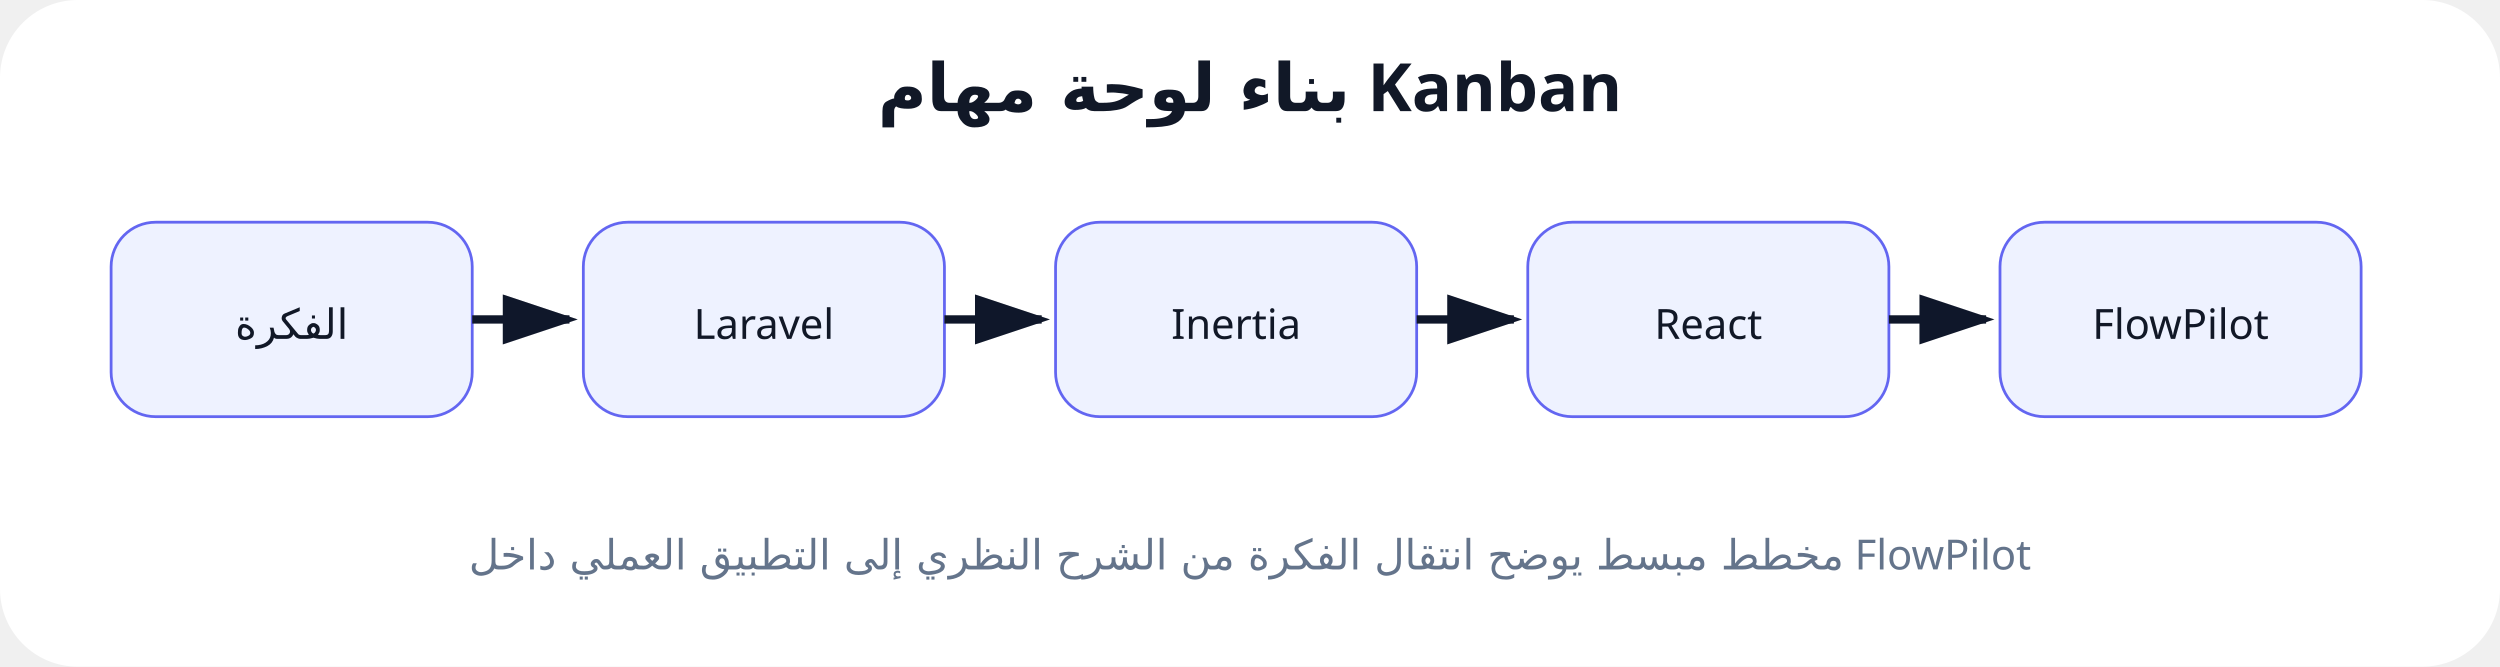
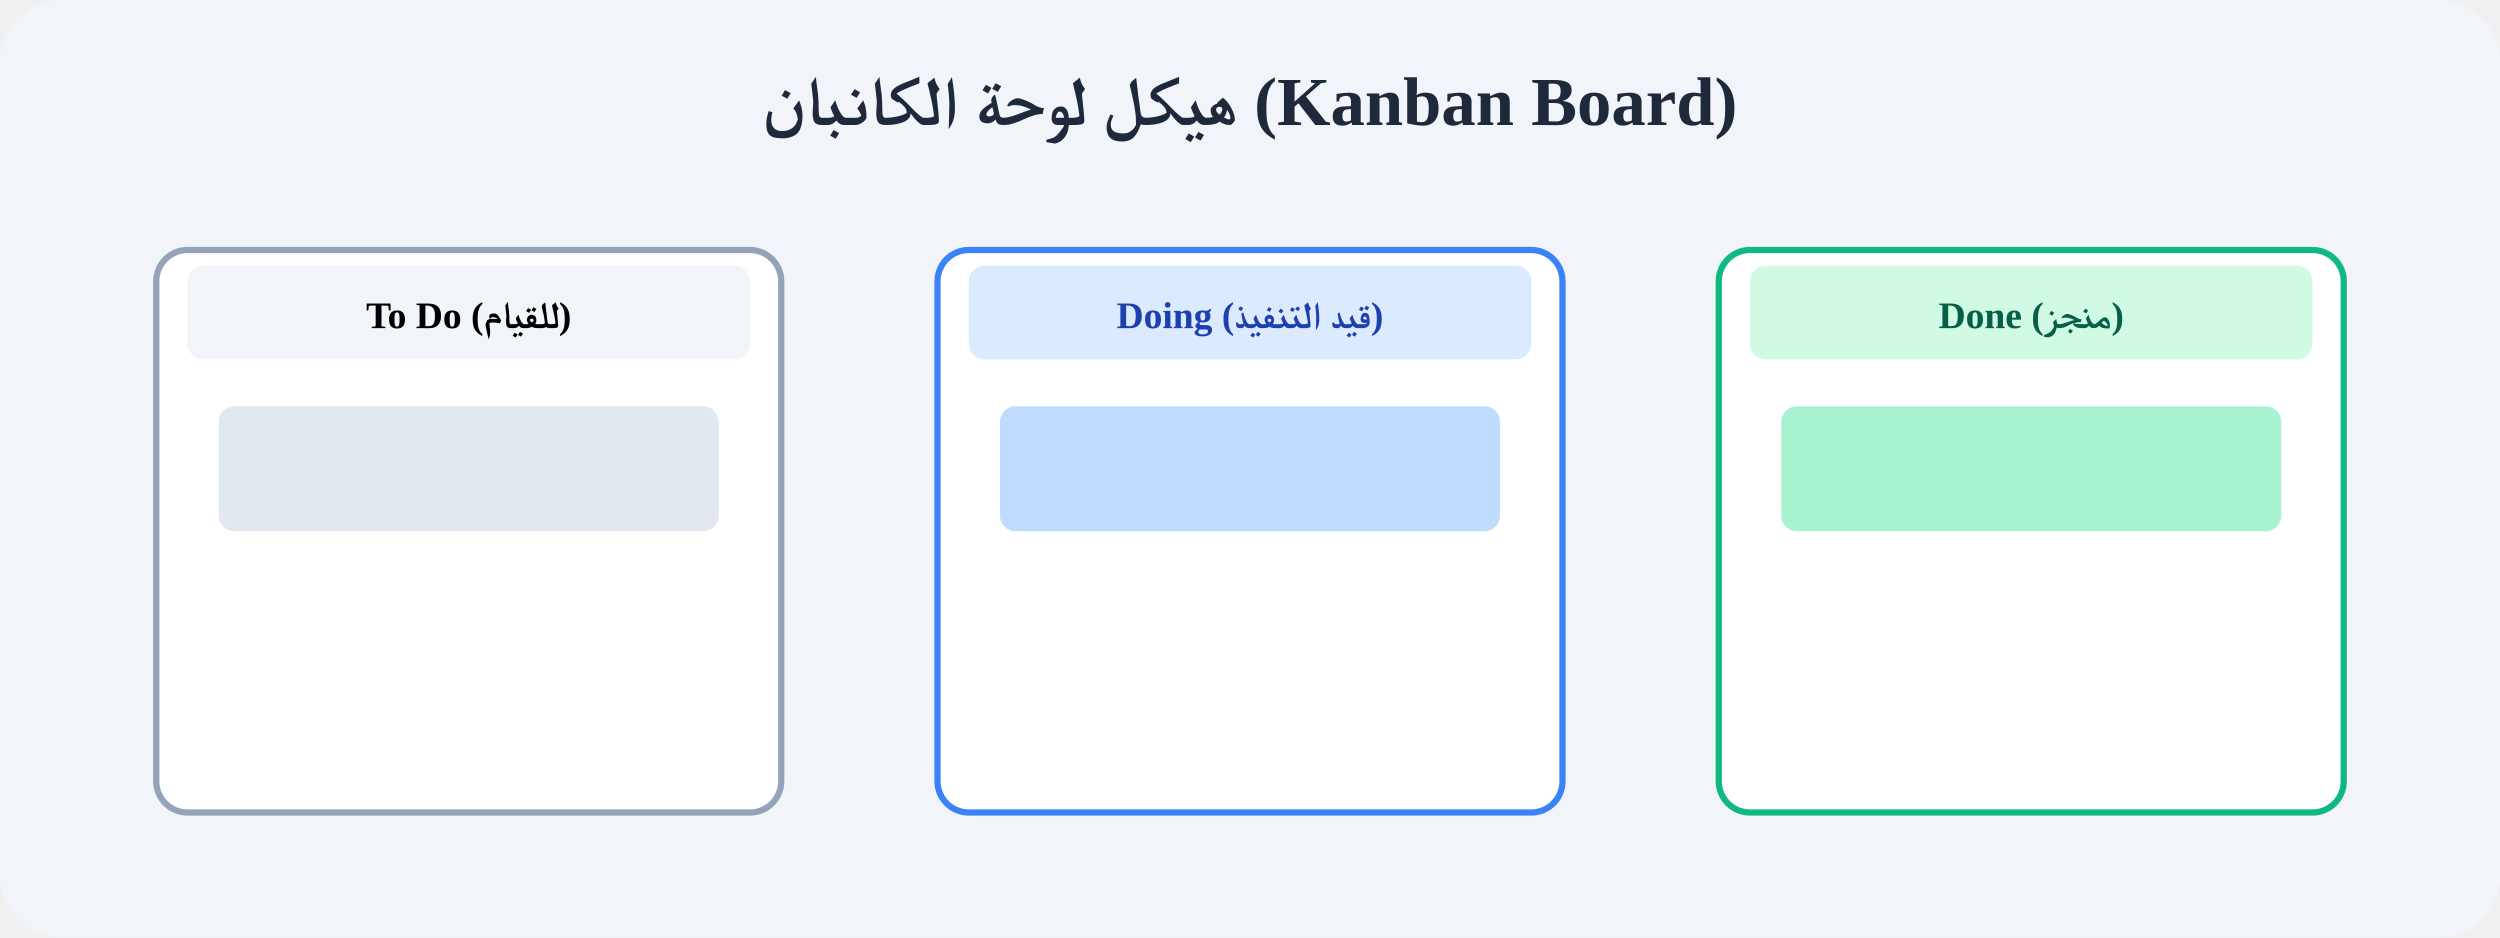
- <svg xmlns="http://www.w3.org/2000/svg" width="900" height="240" viewBox="0 0 900 240">
-   <defs>
-     <marker id="a" markerWidth="10" markerHeight="10" refX="8" refY="3" orient="auto">
-       <path d="M0,0 L0,6 L9,3 z" fill="#0f172a" />
-     </marker>
-   </defs>
-   <rect width="900" height="240" rx="28" fill="#ffffff" />
-   <text x="450" y="40" text-anchor="middle" font-size="24" font-weight="700" font-family="Tahoma" fill="#111827">بناء لوحة مهام Kanban</text>
-   <rect x="40" y="80" width="130" height="70" rx="16" fill="#eef2ff" stroke="#6366f1" />
-   <text x="105" y="122" text-anchor="middle" font-size="15" font-family="Tahoma" fill="#111827">الفكرة</text>
-   <rect x="210" y="80" width="130" height="70" rx="16" fill="#eef2ff" stroke="#6366f1" />
-   <text x="275" y="122" text-anchor="middle" font-size="15" font-family="Tahoma" fill="#111827">Laravel</text>
-   <rect x="380" y="80" width="130" height="70" rx="16" fill="#eef2ff" stroke="#6366f1" />
-   <text x="445" y="122" text-anchor="middle" font-size="15" font-family="Tahoma" fill="#111827">Inertia</text>
-   <rect x="550" y="80" width="130" height="70" rx="16" fill="#eef2ff" stroke="#6366f1" />
-   <text x="615" y="122" text-anchor="middle" font-size="15" font-family="Tahoma" fill="#111827">React</text>
-   <rect x="720" y="80" width="130" height="70" rx="16" fill="#eef2ff" stroke="#6366f1" />
-   <text x="785" y="122" text-anchor="middle" font-size="15" font-family="Tahoma" fill="#111827">FlowPilot</text>
-   <path d="M 170 115 L 205 115" stroke="#0f172a" stroke-width="3" marker-end="url(#a)" />
-   <path d="M 340 115 L 375 115" stroke="#0f172a" stroke-width="3" marker-end="url(#a)" />
-   <path d="M 510 115 L 545 115" stroke="#0f172a" stroke-width="3" marker-end="url(#a)" />
-   <path d="M 680 115 L 715 115" stroke="#0f172a" stroke-width="3" marker-end="url(#a)" />
-   <text x="450" y="205" text-anchor="middle" font-size="15" font-family="Tahoma" fill="#64748b">مخطط مبسط يوضح انتقال الفكرة من الشرح النظري إلى التطبيق العملي داخل FlowPilot</text>
+ <svg xmlns="http://www.w3.org/2000/svg" viewBox="0 0 800 300">
+   <rect width="800" height="300" fill="#f1f5f9" rx="20" />
+   <g transform="translate(50, 80)">
+     <rect width="200" height="180" rx="10" fill="#fff" stroke="#94a3b8" stroke-width="2" />
+     <rect x="10" y="5" width="180" height="30" rx="5" fill="#f1f5f9" />
+     <text x="100" y="25" text-anchor="middle" font-weight="bold" font-size="12">To Do (للقيام)</text>
+     <rect x="20" y="50" width="160" height="40" rx="5" fill="#e2e8f0" />
+   </g>
+   <g transform="translate(300, 80)">
+     <rect width="200" height="180" rx="10" fill="#fff" stroke="#3b82f6" stroke-width="2" />
+     <rect x="10" y="5" width="180" height="30" rx="5" fill="#dbeafe" />
+     <text x="100" y="25" text-anchor="middle" font-weight="bold" font-size="12" fill="#1e40af">Doing (قيد التنفيذ)</text>
+     <rect x="20" y="50" width="160" height="40" rx="5" fill="#bfdbfe" />
+   </g>
+   <g transform="translate(550, 80)">
+     <rect width="200" height="180" rx="10" fill="#fff" stroke="#10b981" stroke-width="2" />
+     <rect x="10" y="5" width="180" height="30" rx="5" fill="#d1fae5" />
+     <text x="100" y="25" text-anchor="middle" font-weight="bold" font-size="12" fill="#065f46">Done (منجز)</text>
+     <rect x="20" y="50" width="160" height="40" rx="5" fill="#a7f3d0" />
+   </g>
+   <text x="400" y="40" text-anchor="middle" font-weight="bold" font-size="22" fill="#1e293b">هيكل لوحة الكانبان (Kanban Board)</text>
</svg>
